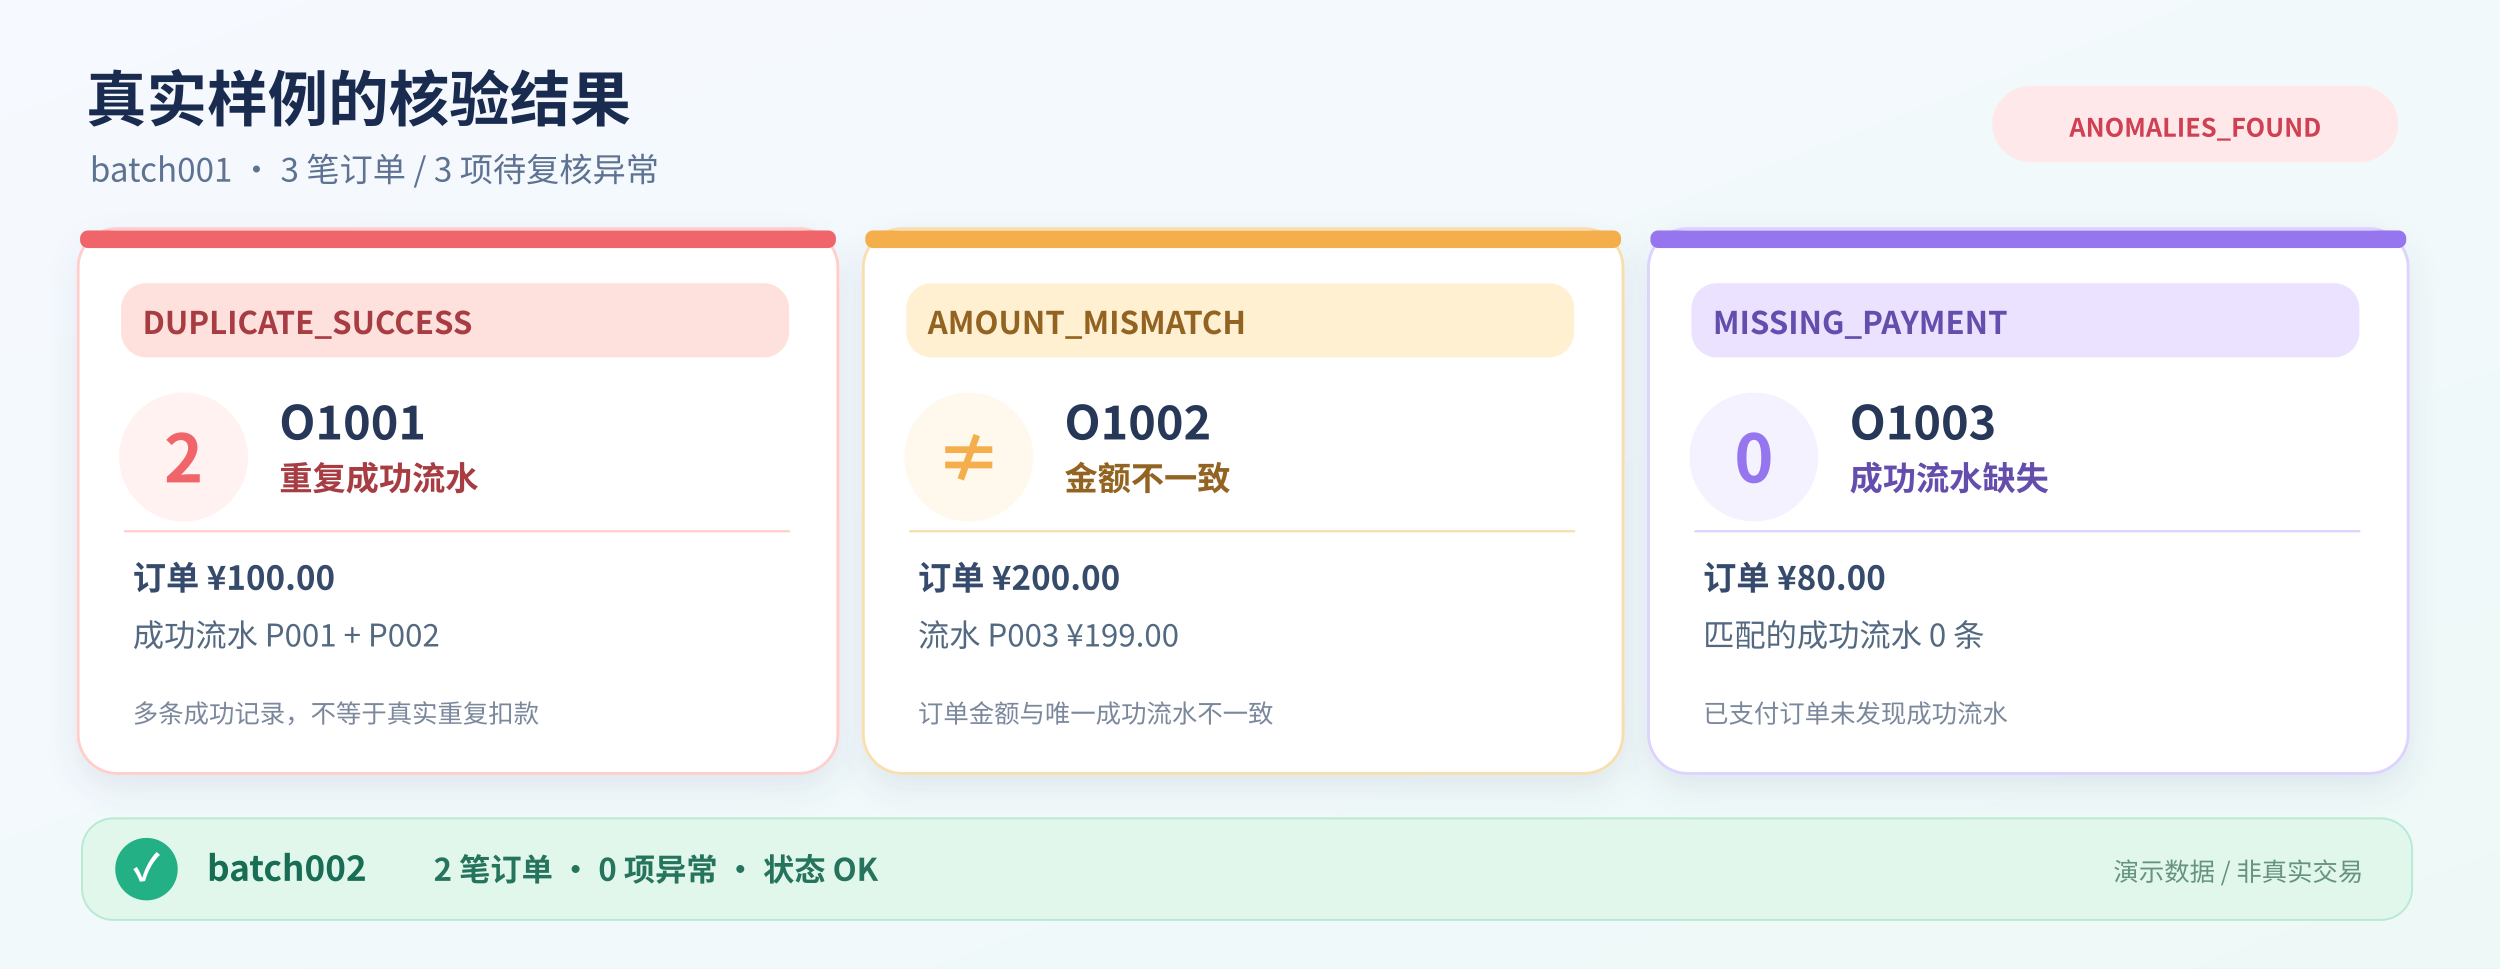
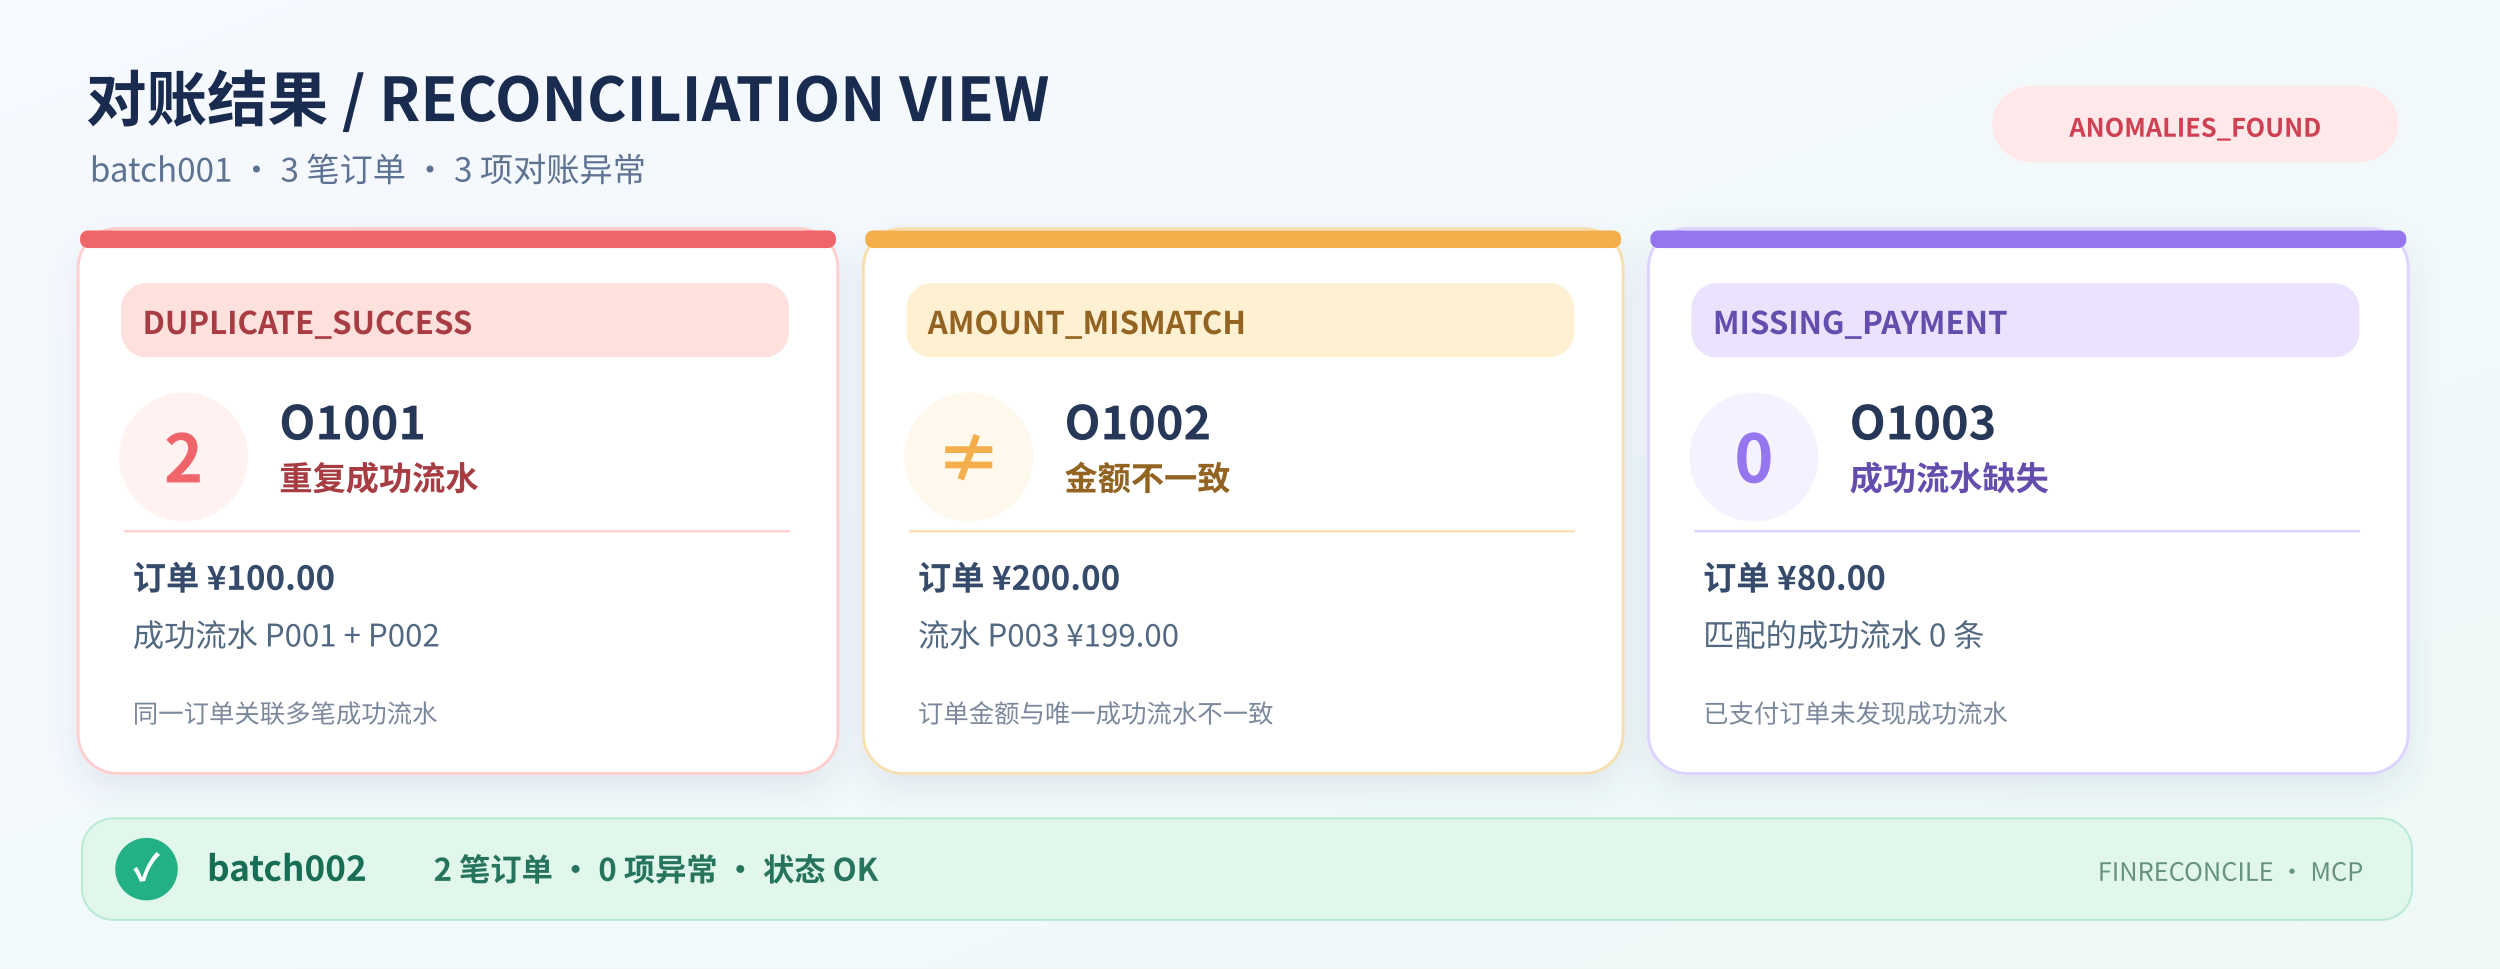
<svg xmlns="http://www.w3.org/2000/svg" width="1280" height="496" viewBox="0 0 1280 496" role="img" aria-label="FinReconcile MCP 项目彩色信息图">
  <defs>
    <linearGradient id="bg" x1="0" y1="0" x2="1" y2="1">
      <stop stop-color="#F6F9FF" />
      <stop offset="1" stop-color="#EEF9F7" />
    </linearGradient>
    <filter id="sh">
      <feDropShadow dx="0" dy="7" stdDeviation="8" flood-color="#4B608A" flood-opacity=".11" />
    </filter>
  </defs>
  <rect x="0" y="0" width="1280" height="496" rx="0" fill="url(#bg)" stroke="none" stroke-width="1" />
-   <text x="44" y="62" font-size="31" font-weight="800" fill="#1A2B50" font-family="'Microsoft YaHei','PingFang SC','Noto Sans CJK SC','Noto Sans SC',Arial,sans-serif">真实样例的核验结果</text>
-   <text x="46" y="93" font-size="17" font-weight="500" fill="#5E7292" font-family="'Microsoft YaHei','PingFang SC','Noto Sans CJK SC','Noto Sans SC',Arial,sans-serif">batch001 · 3 笔订单 / 3 项待复核异常</text>
+   <text x="44" y="62" font-size="31" font-weight="800" fill="#1A2B50" font-family="'Microsoft YaHei','PingFang SC','Noto Sans CJK SC','Noto Sans SC',Arial,sans-serif">对账结果 / RECONCILIATION VIEW</text>
+   <text x="46" y="93" font-size="17" font-weight="500" fill="#5E7292" font-family="'Microsoft YaHei','PingFang SC','Noto Sans CJK SC','Noto Sans SC',Arial,sans-serif">batch001 · 3 笔订单 · 3 项对账异常</text>
  <rect x="1020" y="44" width="208" height="39" rx="20" fill="#FFE8E9" stroke="none" stroke-width="1" />
  <text x="1124" y="70" font-size="13" font-weight="750" fill="#CE4052" font-family="'Microsoft YaHei','PingFang SC','Noto Sans CJK SC','Noto Sans SC',Arial,sans-serif" text-anchor="middle">ANOMALIES_FOUND</text>
  <g filter="url(#sh)">
    <rect x="40" y="117" width="389" height="279" rx="20" fill="#FFFFFF" stroke="#FFCFCD" stroke-width="1.5" />
  </g>
  <rect x="41" y="118" width="387" height="9" rx="4" fill="#F0656A" stroke="none" stroke-width="1" />
  <rect x="62" y="145" width="342" height="38" rx="13" fill="#FEE0DC" stroke="none" stroke-width="1" />
  <text x="73" y="171" font-size="16" font-weight="780" fill="#A73D43" font-family="'Microsoft YaHei','PingFang SC','Noto Sans CJK SC','Noto Sans SC',Arial,sans-serif">DUPLICATE_SUCCESS</text>
  <circle cx="94" cy="234" r="33" fill="#FFF2F1" />
  <text x="94" y="247" font-size="34" font-weight="850" fill="#F0656A" font-family="'Microsoft YaHei','PingFang SC','Noto Sans CJK SC','Noto Sans SC',Arial,sans-serif" text-anchor="middle">2</text>
  <text x="143" y="225" font-size="24" font-weight="800" fill="#263757" font-family="'Microsoft YaHei','PingFang SC','Noto Sans CJK SC','Noto Sans SC',Arial,sans-serif">O1001</text>
  <text x="143" y="251" font-size="17" font-weight="600" fill="#A73D43" font-family="'Microsoft YaHei','PingFang SC','Noto Sans CJK SC','Noto Sans SC',Arial,sans-serif">重复成功流水</text>
  <path d="M64 272 L404 272" fill="none" stroke="#FFCFCD" stroke-width="1.2" stroke-linecap="round" />
  <text x="68" y="302" font-size="17" font-weight="650" fill="#364B6B" font-family="'Microsoft YaHei','PingFang SC','Noto Sans CJK SC','Noto Sans SC',Arial,sans-serif">订单  ¥100.00</text>
  <text x="68" y="331" font-size="16" font-weight="520" fill="#536981" font-family="'Microsoft YaHei','PingFang SC','Noto Sans CJK SC','Noto Sans SC',Arial,sans-serif">成功流水  P001  +  P002</text>
-   <text x="68" y="370" font-size="13" font-weight="450" fill="#7B889C" font-family="'Microsoft YaHei','PingFang SC','Noto Sans CJK SC','Noto Sans SC',Arial,sans-serif">多条成功记录，不等于真实重复扣款</text>
+   <text x="68" y="370" font-size="13" font-weight="450" fill="#7B889C" font-family="'Microsoft YaHei','PingFang SC','Noto Sans CJK SC','Noto Sans SC',Arial,sans-serif">同一订单关联多笔成功流水</text>
  <g filter="url(#sh)">
    <rect x="442" y="117" width="389" height="279" rx="20" fill="#FFFFFF" stroke="#F7DFB1" stroke-width="1.5" />
  </g>
  <rect x="443" y="118" width="387" height="9" rx="4" fill="#F4AF4C" stroke="none" stroke-width="1" />
  <rect x="464" y="145" width="342" height="38" rx="13" fill="#FFF0D2" stroke="none" stroke-width="1" />
  <text x="475" y="171" font-size="16" font-weight="780" fill="#926321" font-family="'Microsoft YaHei','PingFang SC','Noto Sans CJK SC','Noto Sans SC',Arial,sans-serif">AMOUNT_MISMATCH</text>
  <circle cx="496" cy="234" r="33" fill="#FFF8ED" />
  <text x="496" y="247" font-size="34" font-weight="850" fill="#F4AF4C" font-family="'Microsoft YaHei','PingFang SC','Noto Sans CJK SC','Noto Sans SC',Arial,sans-serif" text-anchor="middle">≠</text>
  <text x="545" y="225" font-size="24" font-weight="800" fill="#263757" font-family="'Microsoft YaHei','PingFang SC','Noto Sans CJK SC','Noto Sans SC',Arial,sans-serif">O1002</text>
  <text x="545" y="251" font-size="17" font-weight="600" fill="#926321" font-family="'Microsoft YaHei','PingFang SC','Noto Sans CJK SC','Noto Sans SC',Arial,sans-serif">金额不一致</text>
  <path d="M466 272 L806 272" fill="none" stroke="#F7DFB1" stroke-width="1.2" stroke-linecap="round" />
  <text x="470" y="302" font-size="17" font-weight="650" fill="#364B6B" font-family="'Microsoft YaHei','PingFang SC','Noto Sans CJK SC','Noto Sans SC',Arial,sans-serif">订单  ¥200.00</text>
  <text x="470" y="331" font-size="16" font-weight="520" fill="#536981" font-family="'Microsoft YaHei','PingFang SC','Noto Sans CJK SC','Noto Sans SC',Arial,sans-serif">流水 P003  ¥199.00</text>
  <text x="470" y="370" font-size="13" font-weight="450" fill="#7B889C" font-family="'Microsoft YaHei','PingFang SC','Noto Sans CJK SC','Noto Sans SC',Arial,sans-serif">订单金额与唯一成功流水不一致</text>
  <g filter="url(#sh)">
    <rect x="844" y="117" width="389" height="279" rx="20" fill="#FFFFFF" stroke="#DDD3FF" stroke-width="1.5" />
  </g>
  <rect x="845" y="118" width="387" height="9" rx="4" fill="#9576EF" stroke="none" stroke-width="1" />
  <rect x="866" y="145" width="342" height="38" rx="13" fill="#EAE2FF" stroke="none" stroke-width="1" />
  <text x="877" y="171" font-size="16" font-weight="780" fill="#654DAD" font-family="'Microsoft YaHei','PingFang SC','Noto Sans CJK SC','Noto Sans SC',Arial,sans-serif">MISSING_PAYMENT</text>
  <circle cx="898" cy="234" r="33" fill="#F5F2FF" />
  <text x="898" y="247" font-size="34" font-weight="850" fill="#9576EF" font-family="'Microsoft YaHei','PingFang SC','Noto Sans CJK SC','Noto Sans SC',Arial,sans-serif" text-anchor="middle">0</text>
  <text x="947" y="225" font-size="24" font-weight="800" fill="#263757" font-family="'Microsoft YaHei','PingFang SC','Noto Sans CJK SC','Noto Sans SC',Arial,sans-serif">O1003</text>
  <text x="947" y="251" font-size="17" font-weight="600" fill="#654DAD" font-family="'Microsoft YaHei','PingFang SC','Noto Sans CJK SC','Noto Sans SC',Arial,sans-serif">成功流水缺失</text>
  <path d="M868 272 L1208 272" fill="none" stroke="#DDD3FF" stroke-width="1.2" stroke-linecap="round" />
  <text x="872" y="302" font-size="17" font-weight="650" fill="#364B6B" font-family="'Microsoft YaHei','PingFang SC','Noto Sans CJK SC','Noto Sans SC',Arial,sans-serif">订单  ¥80.00</text>
  <text x="872" y="331" font-size="16" font-weight="520" fill="#536981" font-family="'Microsoft YaHei','PingFang SC','Noto Sans CJK SC','Noto Sans SC',Arial,sans-serif">匹配的成功流水  0 条</text>
  <text x="872" y="370" font-size="13" font-weight="450" fill="#7B889C" font-family="'Microsoft YaHei','PingFang SC','Noto Sans CJK SC','Noto Sans SC',Arial,sans-serif">已支付订单未发现成功流水</text>
  <rect x="42" y="419" width="1193" height="52" rx="16" fill="#E1F7EC" stroke="#B8E9D4" stroke-width="1" />
  <circle cx="75" cy="445" r="16" fill="#22B084" />
  <text x="75" y="451" font-size="19" font-weight="800" fill="#FFFFFF" font-family="'Microsoft YaHei','PingFang SC','Noto Sans CJK SC','Noto Sans SC',Arial,sans-serif" text-anchor="middle">✓</text>
  <text x="106" y="451" font-size="18" font-weight="800" fill="#176E54" font-family="'Microsoft YaHei','PingFang SC','Noto Sans CJK SC','Noto Sans SC',Arial,sans-serif">batch002</text>
  <text x="222" y="451" font-size="16" font-weight="560" fill="#26745D" font-family="'Microsoft YaHei','PingFang SC','Noto Sans CJK SC','Noto Sans SC',Arial,sans-serif">2 笔订单 · 0 项异常 · 状态 OK</text>
-   <text x="1210" y="451" font-size="13" font-weight="450" fill="#669280" font-family="'Microsoft YaHei','PingFang SC','Noto Sans CJK SC','Noto Sans SC',Arial,sans-serif" text-anchor="end">演示数据 / 非真实交易</text>
+   <text x="1210" y="451" font-size="13" font-weight="450" fill="#669280" font-family="'Microsoft YaHei','PingFang SC','Noto Sans CJK SC','Noto Sans SC',Arial,sans-serif" text-anchor="end">FINRECONCILE · MCP</text>
</svg>
